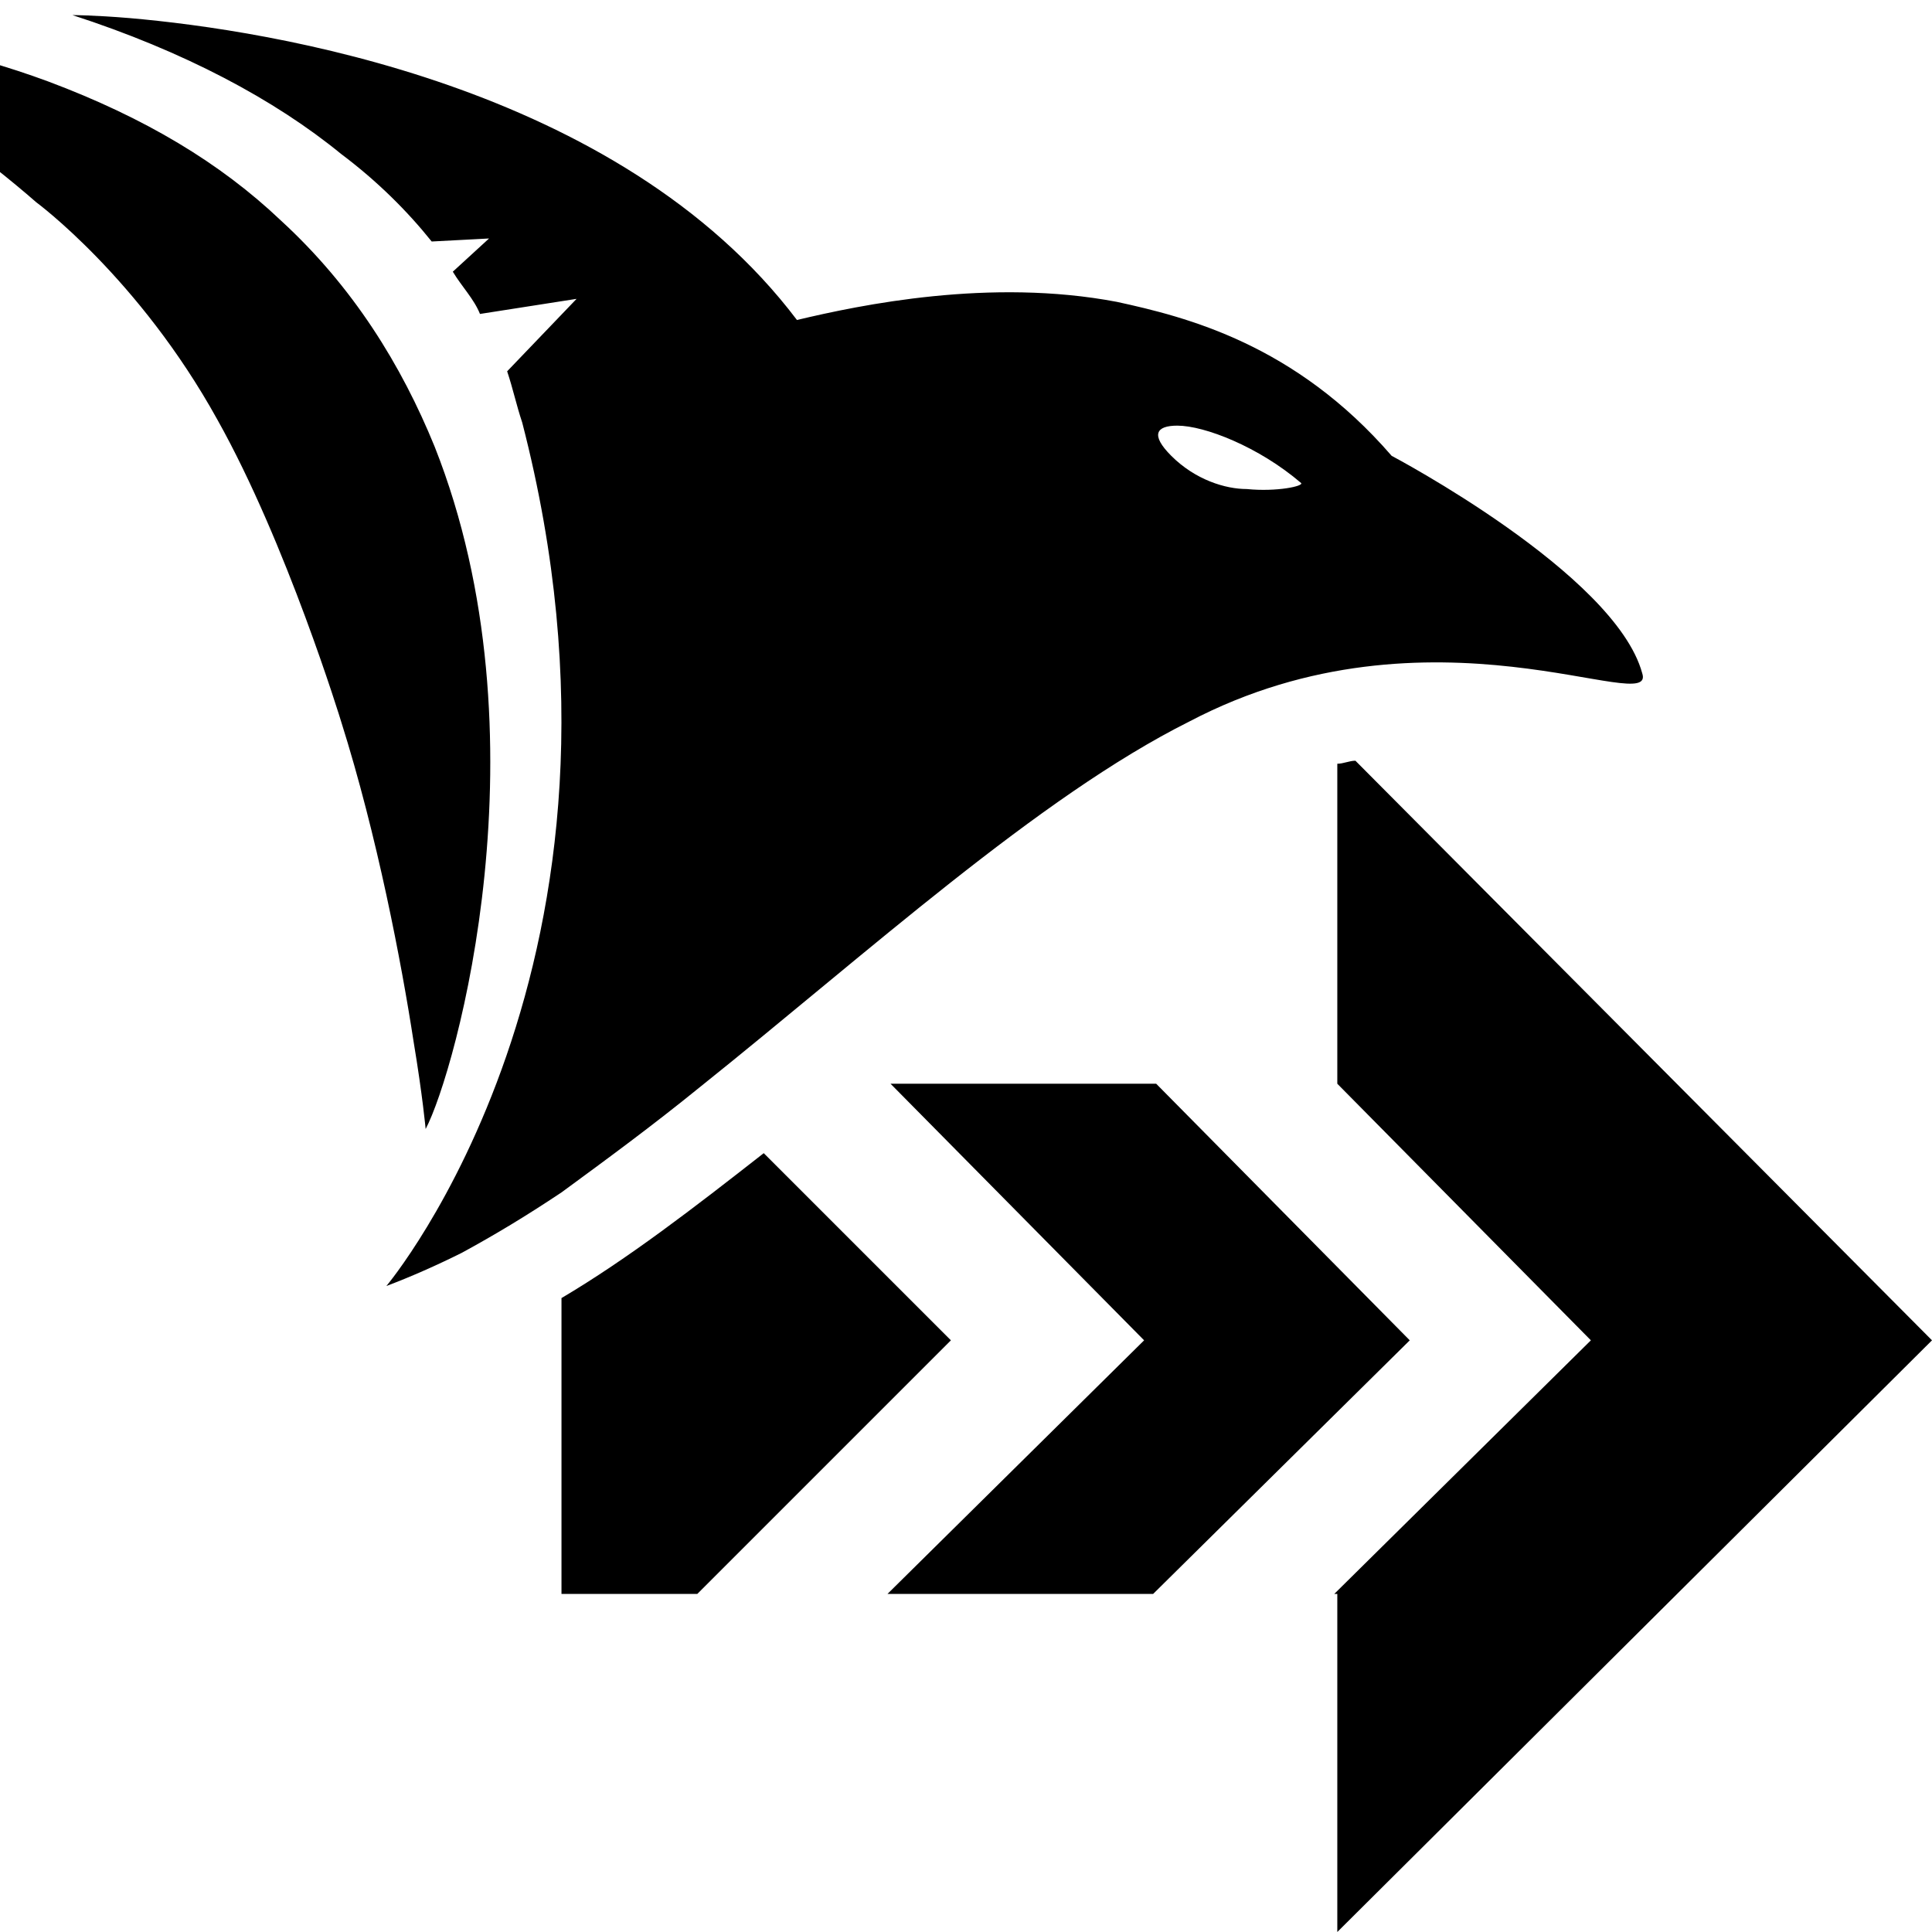
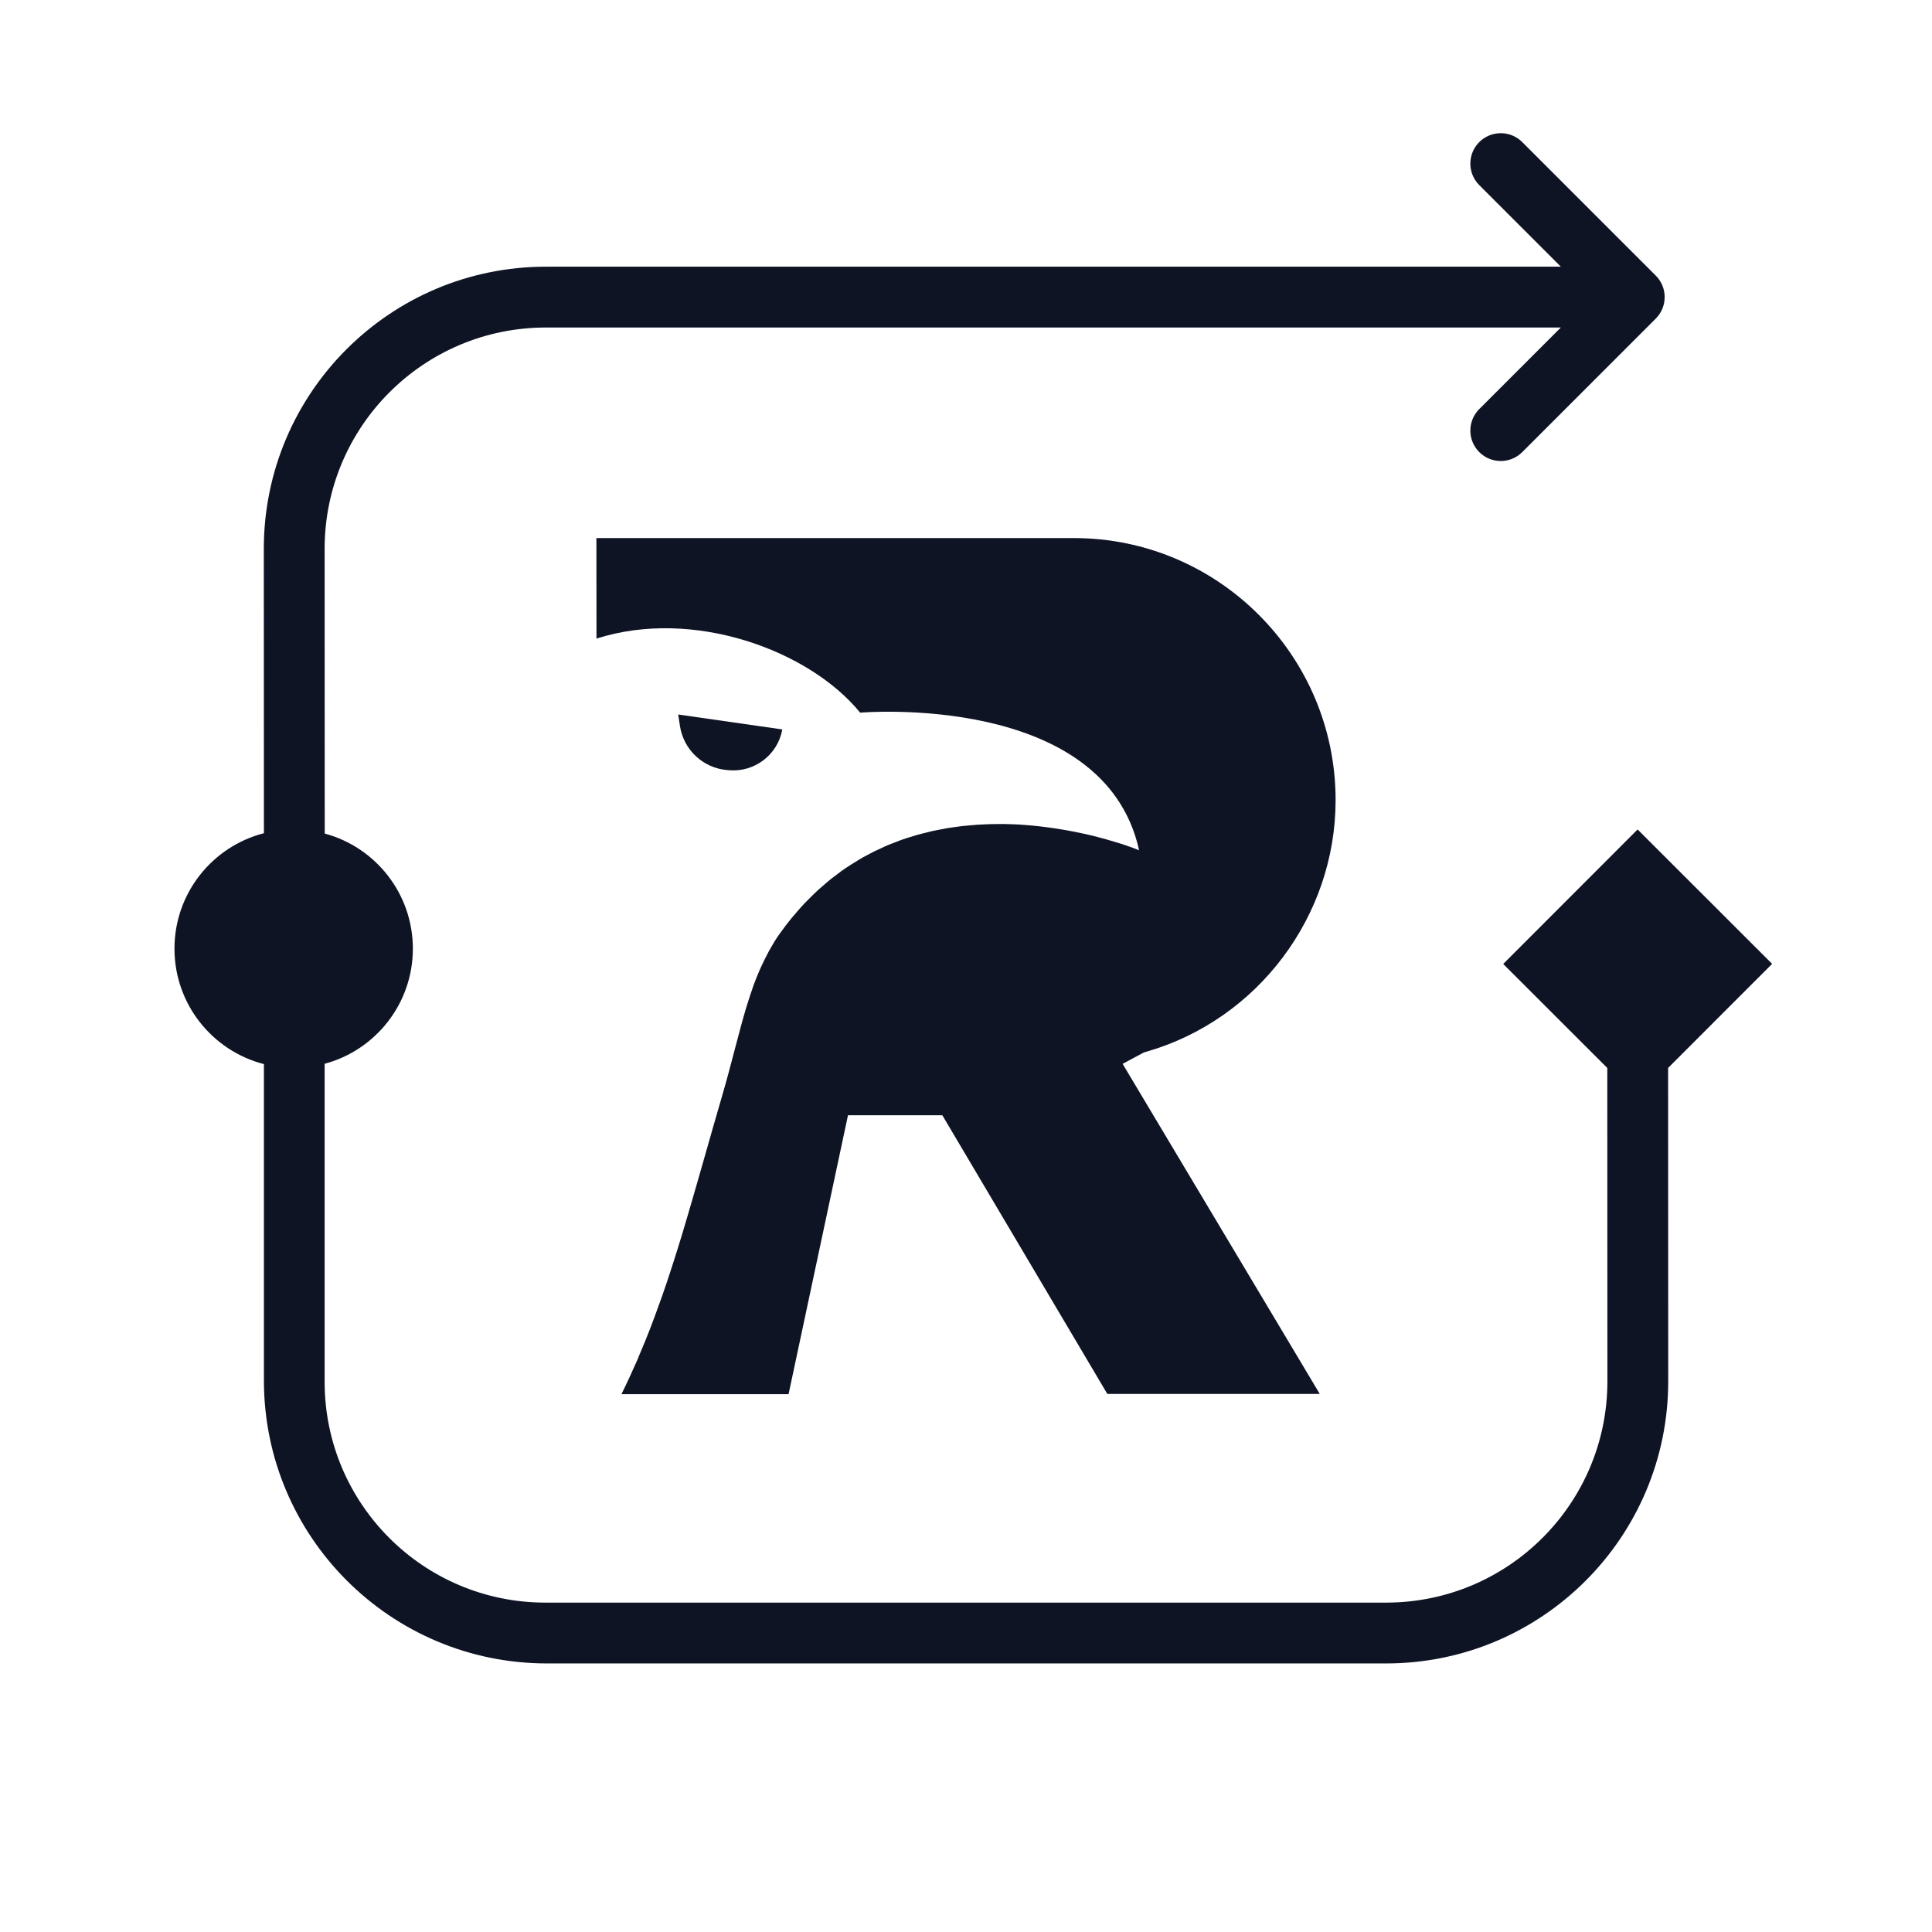
- <svg xmlns="http://www.w3.org/2000/svg" version="1.1" width="1024" height="1024" viewBox="0 0 1024 1024">
-   <g id="icomoon-ignore">
- </g>
-   <path d="M1024 710.4l-305.6-307.2c-3.2 0-6.4 1.6-9.6 1.6v169.6l134.4 136-136 134.4h1.6v179.2l315.2-313.6zM612.8 574.4h-140.8l134.4 136-136 134.4h140.8l136-134.4zM404.8 611.2c-36.8 28.8-72 56-107.2 76.8v156.8h72l134.4-134.4-99.2-99.2zM225.6 598.4c16-30.4 65.6-208 4.8-361.6-17.6-43.2-43.2-84.8-81.6-120-32-30.4-72-54.4-123.2-73.6-43.2-16-94.4-27.2-153.6-32 70.4 33.6 121.6 73.6 147.2 96 0 0 54.4 40 96 115.2 36.8 65.6 65.6 160 65.6 160 19.2 60.8 32 128 38.4 169.6 4.8 28.8 6.4 46.4 6.4 46.4zM371.2 576c88-70.4 179.2-153.6 259.2-193.6 128-67.2 248-1.6 240-25.6-14.4-52.8-132.8-115.2-132.8-115.2-51.2-59.2-108.8-73.6-145.6-81.6-67.2-12.8-136 1.6-169.6 9.6-94.4-124.8-280-153.6-353.6-160-19.2-1.6-30.4-1.6-30.4-1.6 59.2 19.2 107.2 44.8 142.4 73.6 19.2 14.4 35.2 30.4 48 46.4l30.4-1.6-19.2 17.6c4.8 8 11.2 14.4 14.4 22.4l51.2-8-36.8 38.4c3.2 9.6 4.8 17.6 8 27.2 73.6 284.8-72 457.6-72 457.6 12.8-4.8 27.2-11.2 40-17.6 17.6-9.6 33.6-19.2 52.8-32 24-17.6 48-35.2 73.6-56zM624 225.6c14.4 0 43.2 11.2 65.6 30.4 1.6 1.6-12.8 4.8-28.8 3.2-11.2 0-27.2-4.8-40-17.6-11.2-11.2-8-16 3.2-16z" />
+ <svg xmlns="http://www.w3.org/2000/svg" width="1024" height="1024" viewBox="0 0 1024 1024" fill="none">
+   <path d="M385.34 408.143L386.463 408.24C400.037 409.363 412.244 399.988 414.637 386.609L359.461 378.699L360.389 384.803C362.342 397.449 372.645 407.068 385.34 408.143Z" fill="#0F1425" />
+   <path d="M607.508 557.459C666.59 540.516 707.898 485.633 707.898 424.061C707.898 347.498 645.691 285.193 569.227 285.193H316.102L316.15 338.465C367.42 322.059 428.943 344.617 455.896 377.723C455.896 377.723 585.242 366.541 603.748 450.672C603.748 450.672 602.137 449.988 599.305 448.963C599.207 448.914 599.109 448.914 599.012 448.865C598.377 448.621 597.693 448.377 596.961 448.133C596.717 448.035 596.473 447.986 596.229 447.889C595.545 447.645 594.764 447.4 593.982 447.156C593.592 447.059 593.25 446.912 592.859 446.814C592.127 446.57 591.297 446.326 590.467 446.082C589.979 445.936 589.49 445.789 588.953 445.643C588.172 445.398 587.293 445.154 586.463 444.91C585.877 444.764 585.242 444.568 584.656 444.422C583.777 444.178 582.85 443.934 581.971 443.689C581.287 443.494 580.604 443.348 579.871 443.152C578.943 442.908 578.016 442.713 577.039 442.469C576.258 442.273 575.477 442.078 574.646 441.932C573.67 441.688 572.693 441.492 571.668 441.297C570.789 441.102 569.959 440.955 569.031 440.76C568.006 440.564 566.98 440.369 565.906 440.174C564.979 439.979 564.002 439.832 563.074 439.686C562 439.49 560.926 439.344 559.803 439.148C558.826 439.002 557.801 438.855 556.775 438.709C555.652 438.562 554.529 438.416 553.406 438.27C552.332 438.123 551.258 438.025 550.184 437.879C549.061 437.732 547.889 437.635 546.717 437.537C545.594 437.439 544.471 437.342 543.299 437.244C542.127 437.146 540.955 437.098 539.734 437C538.562 436.951 537.391 436.902 536.17 436.854C534.949 436.805 533.777 436.756 532.557 436.756C531.336 436.756 530.066 436.756 528.846 436.756C527.625 436.756 526.453 436.756 525.232 436.805C523.963 436.854 522.645 436.902 521.375 436.951C520.154 437 518.934 437.049 517.713 437.146C516.395 437.244 515.076 437.342 513.758 437.488C512.537 437.586 511.316 437.732 510.047 437.83C508.729 437.977 507.361 438.172 505.994 438.367C504.773 438.562 503.504 438.709 502.283 438.904C500.916 439.148 499.549 439.393 498.182 439.686C496.961 439.93 495.691 440.174 494.471 440.418C493.104 440.711 491.687 441.102 490.32 441.443C489.1 441.736 487.879 442.029 486.609 442.371C485.193 442.762 483.826 443.201 482.41 443.641C481.189 444.031 479.969 444.373 478.748 444.812C477.332 445.301 475.916 445.838 474.5 446.424C473.328 446.863 472.107 447.303 470.936 447.791C469.52 448.377 468.055 449.061 466.639 449.744C465.467 450.281 464.344 450.77 463.172 451.355C461.707 452.088 460.291 452.869 458.826 453.65C457.703 454.236 456.58 454.822 455.506 455.506C454.041 456.385 452.576 457.312 451.111 458.24C450.037 458.924 449.012 459.559 447.938 460.291C446.424 461.316 444.959 462.439 443.494 463.562C442.518 464.295 441.541 464.979 440.564 465.76C439.002 466.98 437.488 468.348 435.975 469.666C435.096 470.447 434.217 471.131 433.338 471.961C431.727 473.475 430.115 475.086 428.504 476.697C427.771 477.43 427.039 478.113 426.355 478.846C424.451 480.848 422.596 483.045 420.74 485.242C420.35 485.682 420.008 486.072 419.617 486.512C417.42 489.246 415.223 492.078 413.123 495.057C411.268 497.693 409.607 500.379 408.094 503.113C407.654 503.846 407.264 504.627 406.873 505.408C405.75 507.508 404.676 509.656 403.699 511.805C403.357 512.586 402.967 513.367 402.625 514.148C401.404 516.932 400.281 519.812 399.207 522.742C399.207 522.791 399.158 522.84 399.158 522.938C398.035 526.063 397.01 529.285 395.984 532.557C395.74 533.289 395.545 534.021 395.301 534.754C394.52 537.439 393.689 540.223 392.957 543.006C392.762 543.641 392.615 544.324 392.42 545.008C391.443 548.523 390.516 552.137 389.539 555.848C387.586 563.367 385.535 571.18 383.143 579.432C379.627 591.492 376.355 602.967 373.23 613.953C371.961 618.445 370.74 622.791 369.471 627.088C368.494 630.506 367.518 633.875 366.541 637.195C365.711 640.027 364.881 642.957 364.051 645.74C362.342 651.551 360.633 657.215 358.875 662.83C358.338 664.637 357.752 666.395 357.166 668.201C355.848 672.254 354.578 676.307 353.211 680.311C352.479 682.459 351.746 684.559 351.014 686.707C349.695 690.467 348.328 694.178 346.961 697.889C346.18 699.939 345.447 701.941 344.666 703.992C342.859 708.68 340.906 713.416 338.904 718.104C338.514 719.031 338.172 719.91 337.781 720.838C335.145 726.844 332.361 732.898 329.383 738.953H417.957L449.451 591.102H499.451L586.902 738.807H699.5L595.008 563.855L606.238 557.85L607.508 557.459Z" fill="#0F1425" />
+   <path d="M172.115 441.8C199.021 449.044 218.824 473.614 218.824 502.809C218.824 532.022 198.995 556.605 172.062 563.831L172.062 732.418C172.062 797.035 224.445 849.418 289.062 849.418H734.652C799.453 849.418 851.978 796.874 851.955 732.073L851.896 566.044L796.732 510.918L867.97 439.629L939.259 510.867L884.133 566.032L884.192 732.061C884.222 814.671 817.261 881.655 734.652 881.655L289.879 881.654C207.036 881.654 139.879 814.497 139.879 731.654L139.879 564C112.618 556.996 92.473 532.255 92.473 502.809C92.473 473.363 112.618 448.622 139.878 441.617L139.824 290.945C139.795 208.335 206.755 141.351 289.365 141.351L827.276 141.351L784.034 98.11C777.739 91.815 777.739 81.609 784.034 75.315C790.329 69.02 800.534 69.02 806.829 75.315L877.587 146.072C883.881 152.367 883.881 162.573 877.587 168.867L806.829 239.625C800.534 245.92 790.329 245.92 784.034 239.625C777.739 233.331 777.739 223.125 784.034 216.83L827.276 173.588L289.365 173.588C224.563 173.589 172.038 226.132 172.061 290.934V290.949H172.062L172.115 441.8Z" fill="#0F1425" />
</svg>
